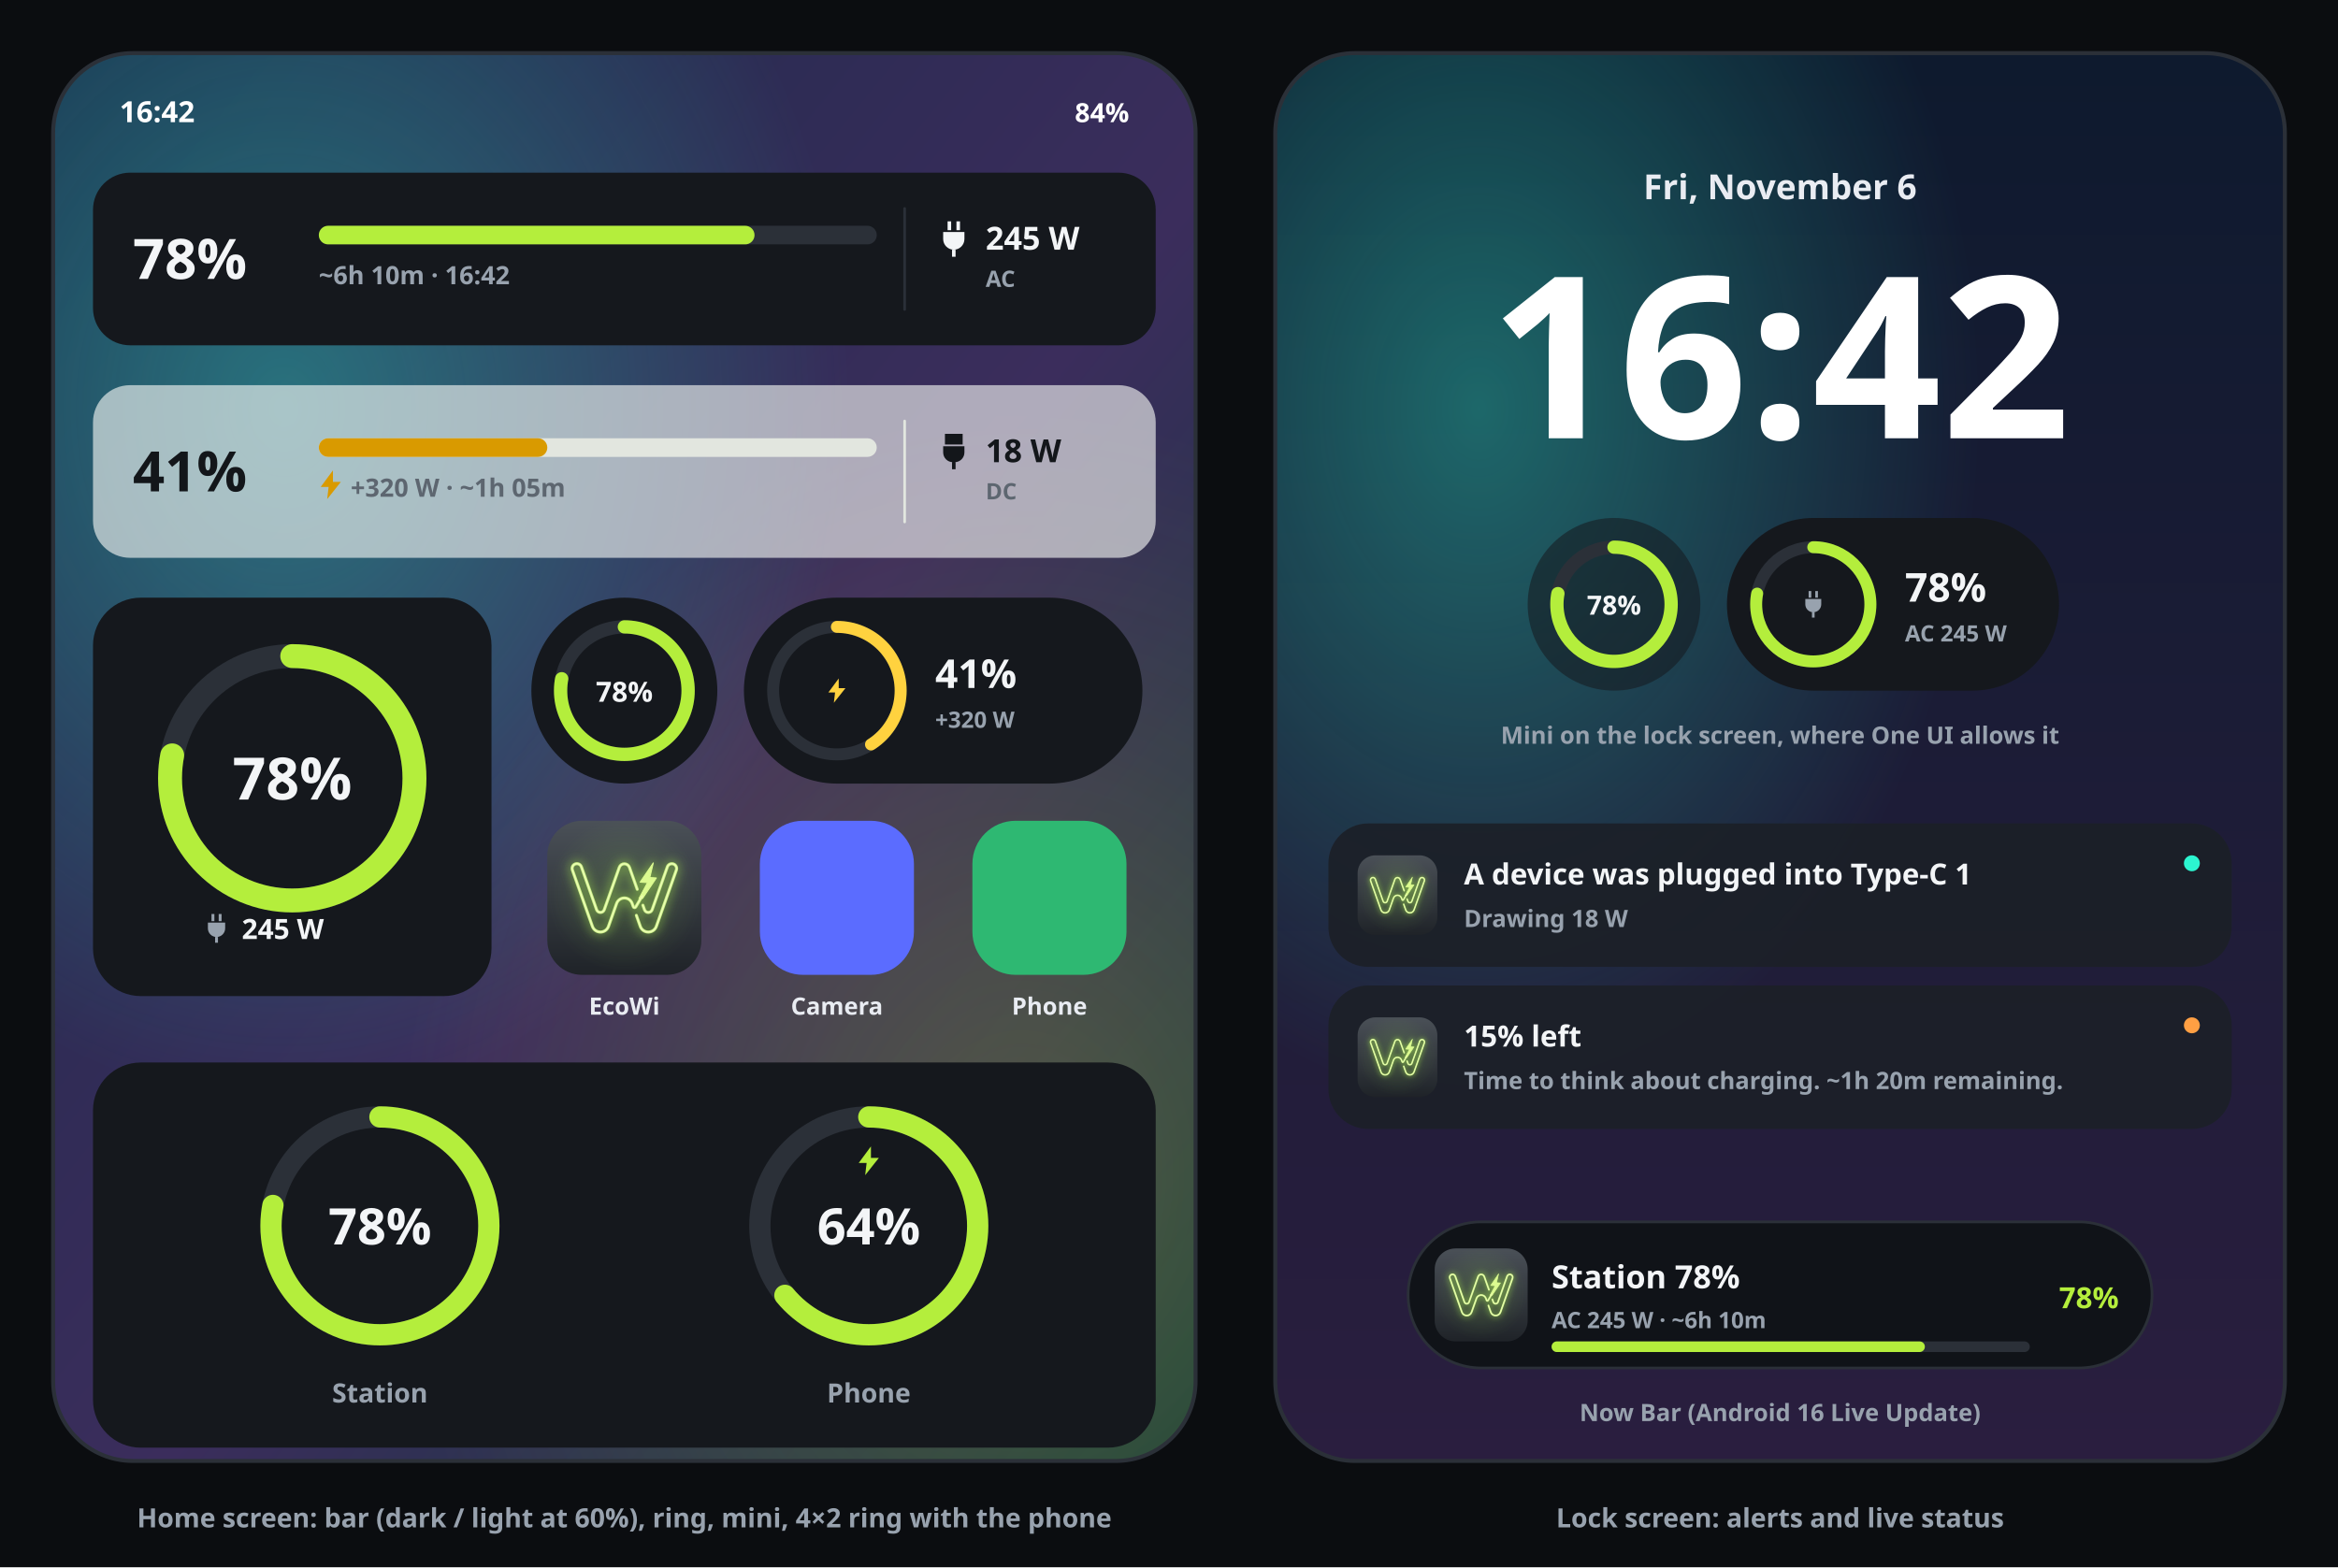
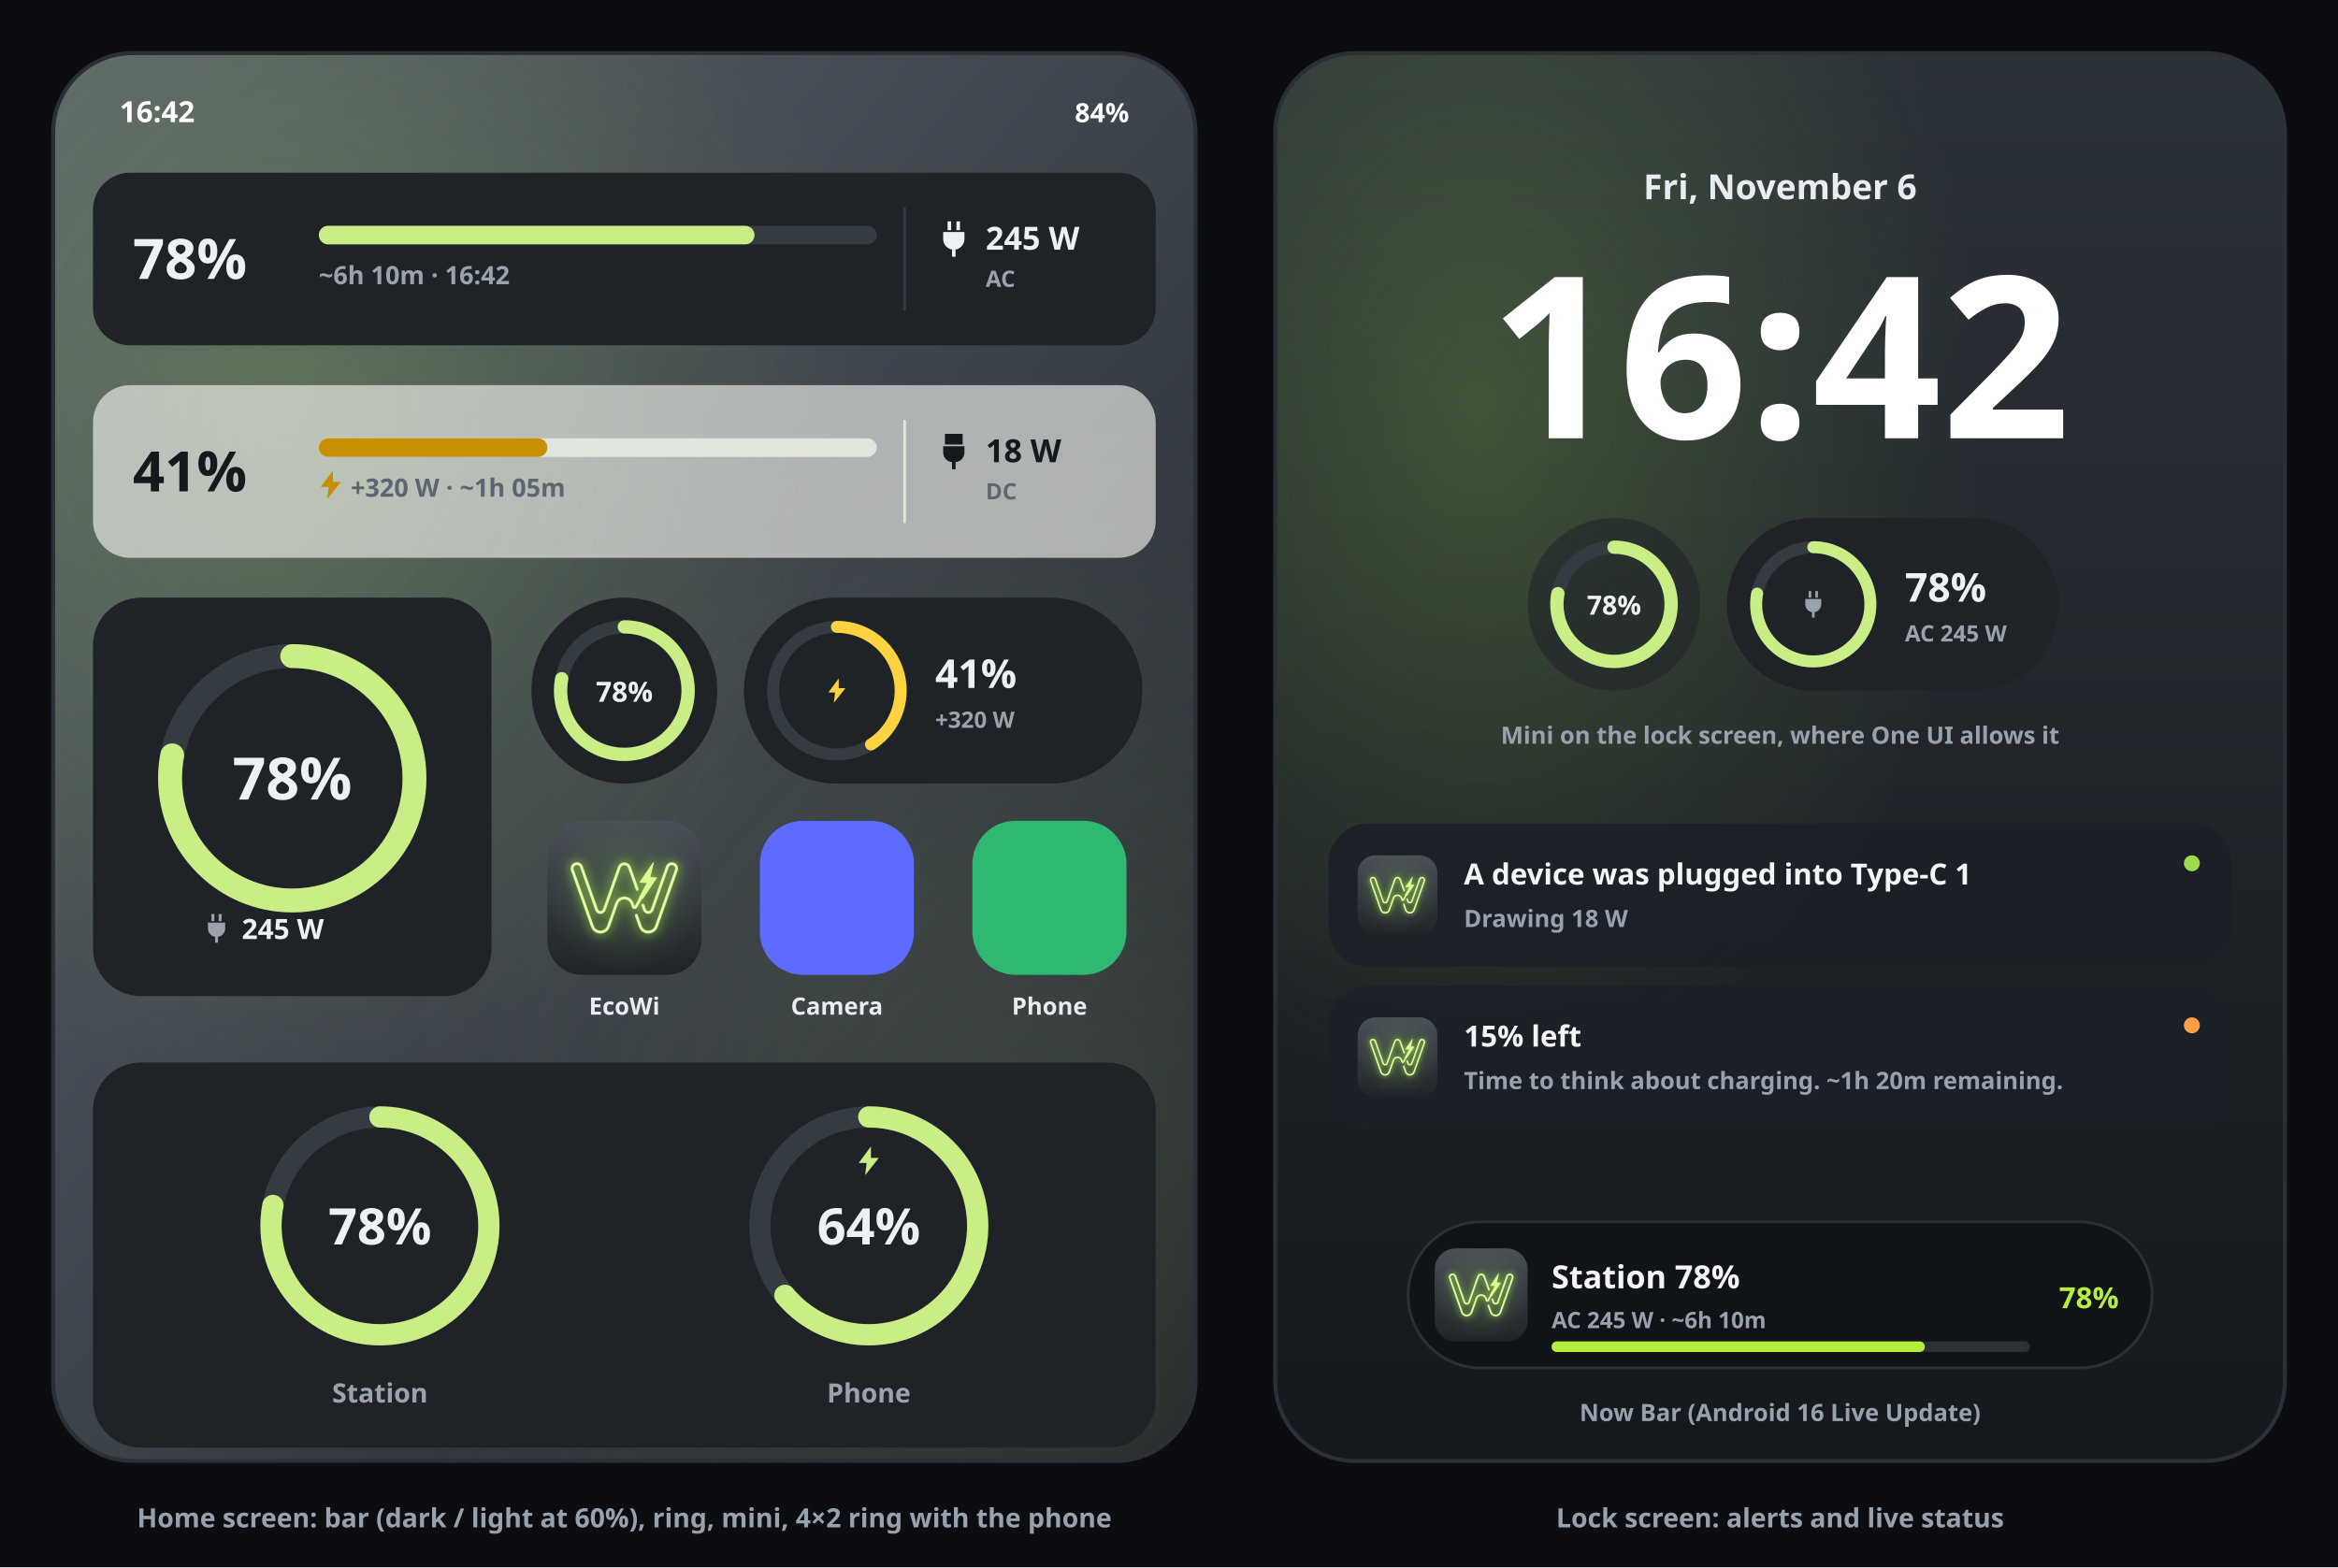
<svg xmlns="http://www.w3.org/2000/svg" width="1760" height="1180" viewBox="0 0 1760 1180">
  <defs>
    <linearGradient id="wall" x1="0" y1="0" x2="1" y2="1">
-       <stop offset="0" stop-color="#1B2A4A" />
-       <stop offset="0.55" stop-color="#3B2D5C" />
-       <stop offset="1" stop-color="#0E3B3A" />
+       <stop offset="0" stop-color="#5A616A" />
+       <stop offset="0.55" stop-color="#3A4048" />
+       <stop offset="1" stop-color="#1F2328" />
    </linearGradient>
    <radialGradient id="blob1" cx="0.2" cy="0.25" r="0.5">
-       <stop offset="0" stop-color="#2CF5D0" stop-opacity="0.35" />
-       <stop offset="1" stop-color="#2CF5D0" stop-opacity="0" />
+       <stop offset="0" stop-color="#9EDC4E" stop-opacity="0.22" />
+       <stop offset="1" stop-color="#9EDC4E" stop-opacity="0" />
    </radialGradient>
    <radialGradient id="blob2" cx="0.85" cy="0.8" r="0.55">
-       <stop offset="0" stop-color="#FFD23F" stop-opacity="0.22" />
-       <stop offset="1" stop-color="#FFD23F" stop-opacity="0" />
+       <stop offset="0" stop-color="#DCFB90" stop-opacity="0.10" />
+       <stop offset="1" stop-color="#DCFB90" stop-opacity="0" />
    </radialGradient>
    <linearGradient id="lock" x1="0" y1="0" x2="0" y2="1">
-       <stop offset="0" stop-color="#0E1A2E" />
-       <stop offset="1" stop-color="#2A1E3F" />
+       <stop offset="0" stop-color="#2C3239" />
+       <stop offset="1" stop-color="#15181C" />
    </linearGradient>
    <clipPath id="ph1">
      <rect x="40" y="40" width="860" height="1060" rx="60" />
    </clipPath>
    <clipPath id="ph2">
      <rect x="960" y="40" width="760" height="1060" rx="60" />
    </clipPath>
  </defs>
  <rect width="1760" height="1180" fill="#0B0D10" />
  <g clip-path="url(#ph1)">
    <rect x="40" y="40" width="860" height="1060" fill="url(#wall)" />
    <rect x="40" y="40" width="860" height="1060" fill="url(#blob1)" />
    <rect x="40" y="40" width="860" height="1060" fill="url(#blob2)" />
    <text x="90" y="92" font-family="Manrope" font-size="22" font-weight="700" fill="#FFFFFF" text-anchor="start" opacity="1">16:42</text>
    <text x="850" y="92" font-family="Manrope" font-size="20" font-weight="600" fill="#FFFFFF" text-anchor="end" opacity="1">84%</text>
-     <rect x="70" y="130" width="800" height="130" rx="28" fill="#15181D" fill-opacity="1.0" />
-     <text x="100" y="210.0" font-family="Unbounded" font-size="42" font-weight="700" fill="#F3F5F7" text-anchor="start" opacity="1">78%</text>
-     <rect x="240" y="170" width="420" height="14" rx="7" fill="#2B3038" />
-     <rect x="240" y="170" width="328" height="14" rx="7" fill="#B4EE3C" />
-     <text x="240" y="214" font-family="Manrope" font-size="19" font-weight="600" fill="#98A2AE" text-anchor="start" opacity="1">~6h 10m · 16:42</text>
-     <rect x="680" y="156" width="2" height="78" rx="1" fill="#2B3038" />
-     <path d="M8.5,2h2v5h-2z M13.5,2h2v5h-2z M6,8h12v4c0,3.31 -2.69,6 -6,6s-6,-2.69 -6,-6z M11,18h2v4h-2z" transform="translate(702,164) scale(1.333333)" fill="#F3F5F7" />
-     <text x="742" y="188" font-family="Unbounded" font-size="24" font-weight="600" fill="#F3F5F7" text-anchor="start" opacity="1">245 W</text>
-     <text x="742" y="216" font-family="Manrope" font-size="17" font-weight="600" fill="#98A2AE" text-anchor="start" opacity="1">AC</text>
-     <rect x="70" y="290" width="800" height="130" rx="28" fill="#F7F8F5" fill-opacity="0.62" />
-     <text x="100" y="370.0" font-family="Unbounded" font-size="42" font-weight="700" fill="#13161A" text-anchor="start" opacity="1">41%</text>
-     <rect x="240" y="330" width="420" height="14" rx="7" fill="#E2E6DF" />
-     <rect x="240" y="330" width="172" height="14" rx="7" fill="#D99A00" />
-     <path d="M13.5,2L5,13.5h5.5L9.5,22L19,10h-5.5z" transform="translate(236,352) scale(1.083333)" fill="#D99A00" />
+     <rect x="70" y="130" width="800" height="130" rx="28" fill="#1F2328" fill-opacity="1.0" />
+     <text x="100" y="210.0" font-family="Unbounded" font-size="42" font-weight="700" fill="#EEF1F4" text-anchor="start" opacity="1">78%</text>
+     <rect x="240" y="170" width="420" height="14" rx="7" fill="#343B43" />
+     <rect x="240" y="170" width="328" height="14" rx="7" fill="#C9EE85" />
+     <text x="240" y="214" font-family="Manrope" font-size="19" font-weight="600" fill="#9AA3AD" text-anchor="start" opacity="1">~6h 10m · 16:42</text>
+     <rect x="680" y="156" width="2" height="78" rx="1" fill="#343B43" />
+     <path d="M8.5,2h2v5h-2z M13.5,2h2v5h-2z M6,8h12v4c0,3.31 -2.69,6 -6,6s-6,-2.69 -6,-6z M11,18h2v4h-2z" transform="translate(702,164) scale(1.333333)" fill="#EEF1F4" />
+     <text x="742" y="188" font-family="Unbounded" font-size="24" font-weight="600" fill="#EEF1F4" text-anchor="start" opacity="1">245 W</text>
+     <text x="742" y="216" font-family="Manrope" font-size="17" font-weight="600" fill="#9AA3AD" text-anchor="start" opacity="1">AC</text>
+     <rect x="70" y="290" width="800" height="130" rx="28" fill="#F6F8F3" fill-opacity="0.62" />
+     <text x="100" y="370.0" font-family="Unbounded" font-size="42" font-weight="700" fill="#15181C" text-anchor="start" opacity="1">41%</text>
+     <rect x="240" y="330" width="420" height="14" rx="7" fill="#E1E6DC" />
+     <rect x="240" y="330" width="172" height="14" rx="7" fill="#C98F00" />
+     <path d="M13.5,2L5,13.5h5.5L9.5,22L19,10h-5.5z" transform="translate(236,352) scale(1.083333)" fill="#C98F00" />
    <text x="264" y="374" font-family="Manrope" font-size="19" font-weight="600" fill="#5D6670" text-anchor="start" opacity="1">+320 W · ~1h 05m</text>
-     <rect x="680" y="316" width="2" height="78" rx="1" fill="#E2E6DF" />
-     <path d="M7,2h10v6h-10z M9,4h2v2h-2z M13,4h2v2h-2z M6,9h12v3.5c0,3.04 -2.46,5.5 -5.5,5.5h-1c-3.04,0 -5.5,-2.46 -5.5,-5.5z M11,18h2v4h-2z" transform="translate(702,324) scale(1.333333)" fill="#13161A" />
-     <text x="742" y="348" font-family="Unbounded" font-size="24" font-weight="600" fill="#13161A" text-anchor="start" opacity="1">18 W</text>
+     <rect x="680" y="316" width="2" height="78" rx="1" fill="#E1E6DC" />
+     <path d="M7,2h10v6h-10z M9,4h2v2h-2z M13,4h2v2h-2z M6,9h12v3.5c0,3.04 -2.46,5.5 -5.5,5.5h-1c-3.04,0 -5.5,-2.46 -5.5,-5.5z M11,18h2v4h-2z" transform="translate(702,324) scale(1.333333)" fill="#15181C" />
+     <text x="742" y="348" font-family="Unbounded" font-size="24" font-weight="600" fill="#15181C" text-anchor="start" opacity="1">18 W</text>
    <text x="742" y="376" font-family="Manrope" font-size="17" font-weight="600" fill="#5D6670" text-anchor="start" opacity="1">DC</text>
-     <rect x="70" y="450" width="300" height="300" rx="36" fill="#15181D" fill-opacity="1.0" />
-     <circle cx="220.0" cy="586.0" r="92" fill="none" stroke="#2B3038" stroke-width="18" />
-     <circle cx="220.0" cy="586.0" r="92" fill="none" stroke="#B4EE3C" stroke-width="18" stroke-linecap="round" stroke-dasharray="450.9 578.1" transform="rotate(-90 220.0 586.0)" />
-     <text x="220.0" y="602.0" font-family="Unbounded" font-size="44" font-weight="700" fill="#F3F5F7" text-anchor="middle" opacity="1">78%</text>
-     <path d="M8.5,2h2v5h-2z M13.5,2h2v5h-2z M6,8h12v4c0,3.31 -2.69,6 -6,6s-6,-2.69 -6,-6z M11,18h2v4h-2z" transform="translate(150.0,686) scale(1.083333)" fill="#98A2AE" />
-     <text x="182.0" y="707" font-family="Unbounded" font-size="21" font-weight="600" fill="#F3F5F7" text-anchor="start" opacity="1">245 W</text>
-     <rect x="400" y="450" width="140" height="140" rx="70.0" fill="#15181D" fill-opacity="1.0" />
-     <circle cx="470.0" cy="520.0" r="48.0" fill="none" stroke="#2B3038" stroke-width="10" />
-     <circle cx="470.0" cy="520.0" r="48.0" fill="none" stroke="#B4EE3C" stroke-width="10" stroke-linecap="round" stroke-dasharray="235.2 301.6" transform="rotate(-90 470.0 520.0)" />
-     <text x="470.0" y="528.4" font-family="Unbounded" font-size="21" font-weight="700" fill="#F3F5F7" text-anchor="middle" opacity="1">78%</text>
-     <rect x="560" y="450" width="300" height="140" rx="70.0" fill="#15181D" fill-opacity="1.0" />
-     <circle cx="630.0" cy="520.0" r="48.0" fill="none" stroke="#2B3038" stroke-width="9" />
+     <rect x="70" y="450" width="300" height="300" rx="36" fill="#1F2328" fill-opacity="1.0" />
+     <circle cx="220.0" cy="586.0" r="92" fill="none" stroke="#343B43" stroke-width="18" />
+     <circle cx="220.0" cy="586.0" r="92" fill="none" stroke="#C9EE85" stroke-width="18" stroke-linecap="round" stroke-dasharray="450.9 578.1" transform="rotate(-90 220.0 586.0)" />
+     <text x="220.0" y="602.0" font-family="Unbounded" font-size="44" font-weight="700" fill="#EEF1F4" text-anchor="middle" opacity="1">78%</text>
+     <path d="M8.5,2h2v5h-2z M13.5,2h2v5h-2z M6,8h12v4c0,3.31 -2.69,6 -6,6s-6,-2.69 -6,-6z M11,18h2v4h-2z" transform="translate(150.0,686) scale(1.083333)" fill="#9AA3AD" />
+     <text x="182.0" y="707" font-family="Unbounded" font-size="21" font-weight="600" fill="#EEF1F4" text-anchor="start" opacity="1">245 W</text>
+     <rect x="400" y="450" width="140" height="140" rx="70.0" fill="#1F2328" fill-opacity="1.0" />
+     <circle cx="470.0" cy="520.0" r="48.0" fill="none" stroke="#343B43" stroke-width="10" />
+     <circle cx="470.0" cy="520.0" r="48.0" fill="none" stroke="#C9EE85" stroke-width="10" stroke-linecap="round" stroke-dasharray="235.2 301.6" transform="rotate(-90 470.0 520.0)" />
+     <text x="470.0" y="528.4" font-family="Unbounded" font-size="21" font-weight="700" fill="#EEF1F4" text-anchor="middle" opacity="1">78%</text>
+     <rect x="560" y="450" width="300" height="140" rx="70.0" fill="#1F2328" fill-opacity="1.0" />
+     <circle cx="630.0" cy="520.0" r="48.0" fill="none" stroke="#343B43" stroke-width="9" />
    <circle cx="630.0" cy="520.0" r="48.0" fill="none" stroke="#FFD23F" stroke-width="9" stroke-linecap="round" stroke-dasharray="123.7 301.6" transform="rotate(-90 630.0 520.0)" />
    <path d="M13.5,2L5,13.5h5.5L9.5,22L19,10h-5.5z" transform="translate(619.0,509.0) scale(0.9166667)" fill="#FFD23F" />
-     <text x="704" y="518.0" font-family="Unbounded" font-size="30" font-weight="700" fill="#F3F5F7" text-anchor="start" opacity="1">41%</text>
-     <text x="704" y="548.0" font-family="Manrope" font-size="17" font-weight="600" fill="#98A2AE" text-anchor="start" opacity="1">+320 W</text>
+     <text x="704" y="518.0" font-family="Unbounded" font-size="30" font-weight="700" fill="#EEF1F4" text-anchor="start" opacity="1">41%</text>
+     <text x="704" y="548.0" font-family="Manrope" font-size="17" font-weight="600" fill="#9AA3AD" text-anchor="start" opacity="1">+320 W</text>
    <svg x="412" y="618" width="116" height="116" viewBox="0 0 512 512">
      <defs>
        <linearGradient id="bg" x1="0" y1="0" x2="0" y2="1">
          <stop offset="0" stop-color="#4A5057" />
          <stop offset="1" stop-color="#1F2328" />
        </linearGradient>
        <radialGradient id="amb" cx="0.5" cy="0.48" r="0.5">
          <stop offset="0" stop-color="#8FD14F" stop-opacity="0.22" />
          <stop offset="1" stop-color="#8FD14F" stop-opacity="0" />
        </radialGradient>
        <filter id="blur" x="-20%" y="-20%" width="140%" height="140%">
          <feGaussianBlur stdDeviation="16.23" />
        </filter>
        <clipPath id="clip">
          <rect width="512" height="512" rx="115.2" />
        </clipPath>
      </defs>
      <g clip-path="url(#clip)">
        <rect width="512" height="512" fill="url(#bg)" />
        <rect width="512" height="512" fill="url(#amb)" />
        <g filter="url(#blur)" opacity="0.6">
          <path d="M298.82,227.75 L272.97,154.94 A17.94,17.94 0 0,0 239.17,154.94 L189.25,295.55 A13.49,13.49 0 0,1 163.83,295.55 L113.16,152.82 A15.84,15.84 0 0,0 83.31,163.41 L149.86,350.88 A28.31,28.31 0 0,0 203.22,350.88 L230.22,274.84 A27.44,27.44 0 0,1 281.93,274.84 L285.82,285.80 A4.35,4.35 0 0,0 293.65,286.56 L315.62,249.48" fill="none" stroke="#9EDC4E" stroke-width="19.27" stroke-linecap="round" stroke-linejoin="round" />
          <path d="M317.59,280.63 L322.89,295.55 A13.49,13.49 0 0,0 348.32,295.55 L398.99,152.82 A15.84,15.84 0 0,1 428.83,163.41 L362.28,350.88 A28.31,28.31 0 0,1 308.92,350.88 L295.92,314.24" fill="none" stroke="#9EDC4E" stroke-width="19.27" stroke-linecap="round" stroke-linejoin="round" />
          <path d="M352.05,140.11 L308.59,203.85 L333.21,205.30 L304.58,258.17 L316.37,258.17 L362.19,190.09 L340.46,188.64 Z" fill="#9EDC4E" stroke="#9EDC4E" stroke-width="15.21" stroke-linejoin="round" />
        </g>
        <path d="M298.82,227.75 L272.97,154.94 A17.94,17.94 0 0,0 239.17,154.94 L189.25,295.55 A13.49,13.49 0 0,1 163.83,295.55 L113.16,152.82 A15.84,15.84 0 0,0 83.31,163.41 L149.86,350.88 A28.31,28.31 0 0,0 203.22,350.88 L230.22,274.84 A27.44,27.44 0 0,1 281.93,274.84 L285.82,285.80 A4.35,4.35 0 0,0 293.65,286.56 L315.62,249.48" fill="none" stroke="#C9EE85" stroke-width="10.14" stroke-linecap="round" stroke-linejoin="round" />
        <path d="M317.59,280.63 L322.89,295.55 A13.49,13.49 0 0,0 348.32,295.55 L398.99,152.82 A15.84,15.84 0 0,1 428.83,163.41 L362.28,350.88 A28.31,28.31 0 0,1 308.92,350.88 L295.92,314.24" fill="none" stroke="#C9EE85" stroke-width="10.14" stroke-linecap="round" stroke-linejoin="round" />
        <path d="M352.05,140.11 L308.59,203.85 L333.21,205.30 L304.58,258.17 L316.37,258.17 L362.19,190.09 L340.46,188.64 Z" fill="#DCFB90" stroke="#DCFB90" stroke-width="3.55" stroke-linejoin="round" />
        <path d="M298.82,227.75 L272.97,154.94 A17.94,17.94 0 0,0 239.17,154.94 L189.25,295.55 A13.49,13.49 0 0,1 163.83,295.55 L113.16,152.82 A15.84,15.84 0 0,0 83.31,163.41 L149.86,350.88 A28.31,28.31 0 0,0 203.22,350.88 L230.22,274.84 A27.44,27.44 0 0,1 281.93,274.84 L285.82,285.80 A4.35,4.35 0 0,0 293.65,286.56 L315.62,249.48" fill="none" stroke="#EBFEB3" stroke-width="4.93" stroke-linecap="round" stroke-linejoin="round" />
        <path d="M317.59,280.63 L322.89,295.55 A13.49,13.49 0 0,0 348.32,295.55 L398.99,152.82 A15.84,15.84 0 0,1 428.83,163.41 L362.28,350.88 A28.31,28.31 0 0,1 308.92,350.88 L295.92,314.24" fill="none" stroke="#EBFEB3" stroke-width="4.93" stroke-linecap="round" stroke-linejoin="round" />
      </g>
    </svg>
    <text x="470" y="764" font-family="Manrope" font-size="18" font-weight="600" fill="#E9ECF2" text-anchor="middle" opacity="1">EcoWi</text>
    <rect x="572" y="618" width="116" height="116" rx="32.48" fill="#5B6CFF" />
    <text x="630.0" y="764" font-family="Manrope" font-size="18" font-weight="600" fill="#E9ECF2" text-anchor="middle" opacity="1">Camera</text>
    <rect x="732" y="618" width="116" height="116" rx="32.48" fill="#2EB872" />
    <text x="790.0" y="764" font-family="Manrope" font-size="18" font-weight="600" fill="#E9ECF2" text-anchor="middle" opacity="1">Phone</text>
-     <rect x="70" y="800" width="800" height="290" rx="36" fill="#15181D" fill-opacity="1.0" />
-     <circle cx="286.0" cy="923.0" r="82" fill="none" stroke="#2B3038" stroke-width="16" />
-     <circle cx="286.0" cy="923.0" r="82" fill="none" stroke="#B4EE3C" stroke-width="16" stroke-linecap="round" stroke-dasharray="401.9 515.2" transform="rotate(-90 286.0 923.0)" />
-     <text x="286.0" y="937.0" font-family="Unbounded" font-size="38" font-weight="700" fill="#F3F5F7" text-anchor="middle" opacity="1">78%</text>
-     <text x="286.0" y="1056" font-family="Manrope" font-size="20" font-weight="600" fill="#98A2AE" text-anchor="middle" opacity="1">Station</text>
-     <circle cx="654.0" cy="923.0" r="82" fill="none" stroke="#2B3038" stroke-width="16" />
-     <circle cx="654.0" cy="923.0" r="82" fill="none" stroke="#B4EE3C" stroke-width="16" stroke-linecap="round" stroke-dasharray="329.7 515.2" transform="rotate(-90 654.0 923.0)" />
-     <text x="654.0" y="937.0" font-family="Unbounded" font-size="38" font-weight="700" fill="#F3F5F7" text-anchor="middle" opacity="1">64%</text>
-     <path d="M13.5,2L5,13.5h5.5L9.5,22L19,10h-5.5z" transform="translate(641.0,861.0) scale(1.083333)" fill="#B4EE3C" />
-     <text x="654.0" y="1056" font-family="Manrope" font-size="20" font-weight="600" fill="#98A2AE" text-anchor="middle" opacity="1">Phone</text>
+     <rect x="70" y="800" width="800" height="290" rx="36" fill="#1F2328" fill-opacity="1.0" />
+     <circle cx="286.0" cy="923.0" r="82" fill="none" stroke="#343B43" stroke-width="16" />
+     <circle cx="286.0" cy="923.0" r="82" fill="none" stroke="#C9EE85" stroke-width="16" stroke-linecap="round" stroke-dasharray="401.9 515.2" transform="rotate(-90 286.0 923.0)" />
+     <text x="286.0" y="937.0" font-family="Unbounded" font-size="38" font-weight="700" fill="#EEF1F4" text-anchor="middle" opacity="1">78%</text>
+     <text x="286.0" y="1056" font-family="Manrope" font-size="20" font-weight="600" fill="#9AA3AD" text-anchor="middle" opacity="1">Station</text>
+     <circle cx="654.0" cy="923.0" r="82" fill="none" stroke="#343B43" stroke-width="16" />
+     <circle cx="654.0" cy="923.0" r="82" fill="none" stroke="#C9EE85" stroke-width="16" stroke-linecap="round" stroke-dasharray="329.7 515.2" transform="rotate(-90 654.0 923.0)" />
+     <text x="654.0" y="937.0" font-family="Unbounded" font-size="38" font-weight="700" fill="#EEF1F4" text-anchor="middle" opacity="1">64%</text>
+     <path d="M13.5,2L5,13.5h5.5L9.5,22L19,10h-5.5z" transform="translate(641.0,861.0) scale(1.083333)" fill="#C9EE85" />
+     <text x="654.0" y="1056" font-family="Manrope" font-size="20" font-weight="600" fill="#9AA3AD" text-anchor="middle" opacity="1">Phone</text>
  </g>
  <rect x="40" y="40" width="860" height="1060" rx="60" fill="none" stroke="#2B3038" stroke-width="3" />
  <text x="470" y="1150" font-family="Manrope" font-size="20" font-weight="600" fill="#98A2AE" text-anchor="middle" opacity="1">Home screen: bar (dark / light at 60%), ring, mini, 4×2 ring with the phone</text>
  <g clip-path="url(#ph2)">
    <rect x="960" y="40" width="760" height="1060" fill="url(#lock)" />
    <rect x="960" y="40" width="760" height="1060" fill="url(#blob1)" />
    <text x="1340" y="150" font-family="Manrope" font-size="26" font-weight="600" fill="#E9ECF2" text-anchor="middle" opacity="1">Fri, November 6</text>
    <text x="1340" y="330" font-family="Unbounded" font-size="170" font-weight="700" fill="#FFFFFF" text-anchor="middle" opacity="1">16:42</text>
-     <rect x="1150" y="390" width="130" height="130" rx="65.0" fill="#15181D" fill-opacity="0.55" />
-     <circle cx="1215.0" cy="455.0" r="43.0" fill="none" stroke="#2B3038" stroke-width="10" />
-     <circle cx="1215.0" cy="455.0" r="43.0" fill="none" stroke="#B4EE3C" stroke-width="10" stroke-linecap="round" stroke-dasharray="210.7 270.2" transform="rotate(-90 1215.0 455.0)" />
-     <text x="1215.0" y="462.8" font-family="Unbounded" font-size="20" font-weight="700" fill="#F3F5F7" text-anchor="middle" opacity="1">78%</text>
-     <rect x="1300" y="390" width="250" height="130" rx="65.0" fill="#15181D" fill-opacity="1.0" />
-     <circle cx="1365.0" cy="455.0" r="43.0" fill="none" stroke="#2B3038" stroke-width="9" />
-     <circle cx="1365.0" cy="455.0" r="43.0" fill="none" stroke="#B4EE3C" stroke-width="9" stroke-linecap="round" stroke-dasharray="210.7 270.2" transform="rotate(-90 1365.0 455.0)" />
-     <path d="M8.5,2h2v5h-2z M13.5,2h2v5h-2z M6,8h12v4c0,3.31 -2.69,6 -6,6s-6,-2.69 -6,-6z M11,18h2v4h-2z" transform="translate(1353.0,443.0) scale(1.0)" fill="#98A2AE" />
-     <text x="1434" y="453.0" font-family="Unbounded" font-size="30" font-weight="700" fill="#F3F5F7" text-anchor="start" opacity="1">78%</text>
-     <text x="1434" y="483.0" font-family="Manrope" font-size="17" font-weight="600" fill="#98A2AE" text-anchor="start" opacity="1">AC 245 W</text>
+     <rect x="1150" y="390" width="130" height="130" rx="65.0" fill="#1F2328" fill-opacity="0.55" />
+     <circle cx="1215.0" cy="455.0" r="43.0" fill="none" stroke="#343B43" stroke-width="10" />
+     <circle cx="1215.0" cy="455.0" r="43.0" fill="none" stroke="#C9EE85" stroke-width="10" stroke-linecap="round" stroke-dasharray="210.7 270.2" transform="rotate(-90 1215.0 455.0)" />
+     <text x="1215.0" y="462.8" font-family="Unbounded" font-size="20" font-weight="700" fill="#EEF1F4" text-anchor="middle" opacity="1">78%</text>
+     <rect x="1300" y="390" width="250" height="130" rx="65.0" fill="#1F2328" fill-opacity="1.0" />
+     <circle cx="1365.0" cy="455.0" r="43.0" fill="none" stroke="#343B43" stroke-width="9" />
+     <circle cx="1365.0" cy="455.0" r="43.0" fill="none" stroke="#C9EE85" stroke-width="9" stroke-linecap="round" stroke-dasharray="210.7 270.2" transform="rotate(-90 1365.0 455.0)" />
+     <path d="M8.5,2h2v5h-2z M13.5,2h2v5h-2z M6,8h12v4c0,3.31 -2.69,6 -6,6s-6,-2.69 -6,-6z M11,18h2v4h-2z" transform="translate(1353.0,443.0) scale(1.0)" fill="#9AA3AD" />
+     <text x="1434" y="453.0" font-family="Unbounded" font-size="30" font-weight="700" fill="#EEF1F4" text-anchor="start" opacity="1">78%</text>
+     <text x="1434" y="483.0" font-family="Manrope" font-size="17" font-weight="600" fill="#9AA3AD" text-anchor="start" opacity="1">AC 245 W</text>
    <text x="1340" y="560" font-family="Manrope" font-size="18" font-weight="600" fill="#98A2AE" text-anchor="middle" opacity="1">Mini on the lock screen, where One UI allows it</text>
    <rect x="1000" y="620" width="680" height="108" rx="30" fill="#1C2028" fill-opacity="0.92" />
    <svg x="1022" y="644" width="60" height="60" viewBox="0 0 512 512">
      <defs>
        <linearGradient id="bg" x1="0" y1="0" x2="0" y2="1">
          <stop offset="0" stop-color="#4A5057" />
          <stop offset="1" stop-color="#1F2328" />
        </linearGradient>
        <radialGradient id="amb" cx="0.5" cy="0.48" r="0.5">
          <stop offset="0" stop-color="#8FD14F" stop-opacity="0.22" />
          <stop offset="1" stop-color="#8FD14F" stop-opacity="0" />
        </radialGradient>
        <filter id="blur" x="-20%" y="-20%" width="140%" height="140%">
          <feGaussianBlur stdDeviation="16.23" />
        </filter>
        <clipPath id="clip">
          <rect width="512" height="512" rx="115.2" />
        </clipPath>
      </defs>
      <g clip-path="url(#clip)">
        <rect width="512" height="512" fill="url(#bg)" />
        <rect width="512" height="512" fill="url(#amb)" />
        <g filter="url(#blur)" opacity="0.6">
          <path d="M298.82,227.75 L272.97,154.94 A17.94,17.94 0 0,0 239.17,154.94 L189.25,295.55 A13.49,13.49 0 0,1 163.83,295.55 L113.16,152.82 A15.84,15.84 0 0,0 83.31,163.41 L149.86,350.88 A28.31,28.31 0 0,0 203.22,350.88 L230.22,274.84 A27.44,27.44 0 0,1 281.93,274.84 L285.82,285.80 A4.35,4.35 0 0,0 293.65,286.56 L315.62,249.48" fill="none" stroke="#9EDC4E" stroke-width="19.27" stroke-linecap="round" stroke-linejoin="round" />
          <path d="M317.59,280.63 L322.89,295.55 A13.49,13.49 0 0,0 348.32,295.55 L398.99,152.82 A15.84,15.84 0 0,1 428.83,163.41 L362.28,350.88 A28.31,28.31 0 0,1 308.92,350.88 L295.92,314.24" fill="none" stroke="#9EDC4E" stroke-width="19.27" stroke-linecap="round" stroke-linejoin="round" />
          <path d="M352.05,140.11 L308.59,203.85 L333.21,205.30 L304.58,258.17 L316.37,258.17 L362.19,190.09 L340.46,188.64 Z" fill="#9EDC4E" stroke="#9EDC4E" stroke-width="15.21" stroke-linejoin="round" />
        </g>
        <path d="M298.82,227.75 L272.97,154.94 A17.94,17.94 0 0,0 239.17,154.94 L189.25,295.55 A13.49,13.49 0 0,1 163.83,295.55 L113.16,152.82 A15.84,15.84 0 0,0 83.31,163.41 L149.86,350.88 A28.31,28.31 0 0,0 203.22,350.88 L230.22,274.84 A27.44,27.44 0 0,1 281.93,274.84 L285.82,285.80 A4.35,4.35 0 0,0 293.65,286.56 L315.62,249.48" fill="none" stroke="#C9EE85" stroke-width="10.14" stroke-linecap="round" stroke-linejoin="round" />
        <path d="M317.59,280.63 L322.89,295.55 A13.49,13.49 0 0,0 348.32,295.55 L398.99,152.82 A15.84,15.84 0 0,1 428.83,163.41 L362.28,350.88 A28.31,28.31 0 0,1 308.92,350.88 L295.92,314.24" fill="none" stroke="#C9EE85" stroke-width="10.14" stroke-linecap="round" stroke-linejoin="round" />
        <path d="M352.05,140.11 L308.59,203.85 L333.21,205.30 L304.58,258.17 L316.37,258.17 L362.19,190.09 L340.46,188.64 Z" fill="#DCFB90" stroke="#DCFB90" stroke-width="3.55" stroke-linejoin="round" />
        <path d="M298.82,227.75 L272.97,154.94 A17.94,17.94 0 0,0 239.17,154.94 L189.25,295.55 A13.49,13.49 0 0,1 163.83,295.55 L113.16,152.82 A15.84,15.84 0 0,0 83.31,163.41 L149.86,350.88 A28.31,28.31 0 0,0 203.22,350.88 L230.22,274.84 A27.44,27.44 0 0,1 281.93,274.84 L285.82,285.80 A4.35,4.35 0 0,0 293.65,286.56 L315.62,249.48" fill="none" stroke="#EBFEB3" stroke-width="4.93" stroke-linecap="round" stroke-linejoin="round" />
        <path d="M317.59,280.63 L322.89,295.55 A13.49,13.49 0 0,0 348.32,295.55 L398.99,152.82 A15.84,15.84 0 0,1 428.83,163.41 L362.28,350.88 A28.31,28.31 0 0,1 308.92,350.88 L295.92,314.24" fill="none" stroke="#EBFEB3" stroke-width="4.93" stroke-linecap="round" stroke-linejoin="round" />
      </g>
    </svg>
    <text x="1102" y="666" font-family="Manrope" font-size="22" font-weight="700" fill="#F3F5F7" text-anchor="start" opacity="1">A device was plugged into Type-C 1</text>
    <text x="1102" y="698" font-family="Manrope" font-size="18" font-weight="600" fill="#98A2AE" text-anchor="start" opacity="1">Drawing 18 W</text>
-     <circle cx="1650" cy="650" r="6" fill="#2CF5D0" />
+     <circle cx="1650" cy="650" r="6" fill="#9EDC4E" />
    <rect x="1000" y="742" width="680" height="108" rx="30" fill="#1C2028" fill-opacity="0.92" />
    <svg x="1022" y="766" width="60" height="60" viewBox="0 0 512 512">
      <defs>
        <linearGradient id="bg" x1="0" y1="0" x2="0" y2="1">
          <stop offset="0" stop-color="#4A5057" />
          <stop offset="1" stop-color="#1F2328" />
        </linearGradient>
        <radialGradient id="amb" cx="0.5" cy="0.48" r="0.5">
          <stop offset="0" stop-color="#8FD14F" stop-opacity="0.22" />
          <stop offset="1" stop-color="#8FD14F" stop-opacity="0" />
        </radialGradient>
        <filter id="blur" x="-20%" y="-20%" width="140%" height="140%">
          <feGaussianBlur stdDeviation="16.23" />
        </filter>
        <clipPath id="clip">
          <rect width="512" height="512" rx="115.2" />
        </clipPath>
      </defs>
      <g clip-path="url(#clip)">
        <rect width="512" height="512" fill="url(#bg)" />
        <rect width="512" height="512" fill="url(#amb)" />
        <g filter="url(#blur)" opacity="0.6">
          <path d="M298.82,227.75 L272.97,154.94 A17.94,17.94 0 0,0 239.17,154.94 L189.25,295.55 A13.49,13.49 0 0,1 163.83,295.55 L113.16,152.82 A15.84,15.84 0 0,0 83.31,163.41 L149.86,350.88 A28.31,28.31 0 0,0 203.22,350.88 L230.22,274.84 A27.44,27.44 0 0,1 281.93,274.84 L285.82,285.80 A4.35,4.35 0 0,0 293.65,286.56 L315.62,249.48" fill="none" stroke="#9EDC4E" stroke-width="19.27" stroke-linecap="round" stroke-linejoin="round" />
          <path d="M317.59,280.63 L322.89,295.55 A13.49,13.49 0 0,0 348.32,295.55 L398.99,152.82 A15.84,15.84 0 0,1 428.83,163.41 L362.28,350.88 A28.31,28.31 0 0,1 308.92,350.88 L295.92,314.24" fill="none" stroke="#9EDC4E" stroke-width="19.27" stroke-linecap="round" stroke-linejoin="round" />
          <path d="M352.05,140.11 L308.59,203.85 L333.21,205.30 L304.58,258.17 L316.37,258.17 L362.19,190.09 L340.46,188.64 Z" fill="#9EDC4E" stroke="#9EDC4E" stroke-width="15.21" stroke-linejoin="round" />
        </g>
        <path d="M298.82,227.75 L272.97,154.94 A17.94,17.94 0 0,0 239.17,154.94 L189.25,295.55 A13.49,13.49 0 0,1 163.83,295.55 L113.16,152.82 A15.84,15.84 0 0,0 83.31,163.41 L149.86,350.88 A28.31,28.31 0 0,0 203.22,350.88 L230.22,274.84 A27.44,27.44 0 0,1 281.93,274.84 L285.82,285.80 A4.35,4.35 0 0,0 293.65,286.56 L315.62,249.48" fill="none" stroke="#C9EE85" stroke-width="10.14" stroke-linecap="round" stroke-linejoin="round" />
        <path d="M317.59,280.63 L322.89,295.55 A13.49,13.49 0 0,0 348.32,295.55 L398.99,152.82 A15.84,15.84 0 0,1 428.83,163.41 L362.28,350.88 A28.31,28.31 0 0,1 308.92,350.88 L295.92,314.24" fill="none" stroke="#C9EE85" stroke-width="10.14" stroke-linecap="round" stroke-linejoin="round" />
        <path d="M352.05,140.11 L308.59,203.85 L333.21,205.30 L304.58,258.17 L316.37,258.17 L362.19,190.09 L340.46,188.64 Z" fill="#DCFB90" stroke="#DCFB90" stroke-width="3.55" stroke-linejoin="round" />
        <path d="M298.82,227.75 L272.97,154.94 A17.94,17.94 0 0,0 239.17,154.94 L189.25,295.55 A13.49,13.49 0 0,1 163.83,295.55 L113.16,152.82 A15.84,15.84 0 0,0 83.31,163.41 L149.86,350.88 A28.31,28.31 0 0,0 203.22,350.88 L230.22,274.84 A27.44,27.44 0 0,1 281.93,274.84 L285.82,285.80 A4.35,4.35 0 0,0 293.65,286.56 L315.62,249.48" fill="none" stroke="#EBFEB3" stroke-width="4.93" stroke-linecap="round" stroke-linejoin="round" />
        <path d="M317.59,280.63 L322.89,295.55 A13.49,13.49 0 0,0 348.32,295.55 L398.99,152.82 A15.84,15.84 0 0,1 428.83,163.41 L362.28,350.88 A28.31,28.31 0 0,1 308.92,350.88 L295.92,314.24" fill="none" stroke="#EBFEB3" stroke-width="4.93" stroke-linecap="round" stroke-linejoin="round" />
      </g>
    </svg>
    <text x="1102" y="788" font-family="Manrope" font-size="22" font-weight="700" fill="#F3F5F7" text-anchor="start" opacity="1">15% left</text>
    <text x="1102" y="820" font-family="Manrope" font-size="18" font-weight="600" fill="#98A2AE" text-anchor="start" opacity="1">Time to think about charging. ~1h 20m remaining.</text>
    <circle cx="1650" cy="772" r="6" fill="#FF9F43" />
    <rect x="1060" y="920" width="560" height="110" rx="55" fill="#101318" stroke="#2B3038" stroke-width="2" />
    <svg x="1080" y="940" width="70" height="70" viewBox="0 0 512 512">
      <defs>
        <linearGradient id="bg" x1="0" y1="0" x2="0" y2="1">
          <stop offset="0" stop-color="#4A5057" />
          <stop offset="1" stop-color="#1F2328" />
        </linearGradient>
        <radialGradient id="amb" cx="0.5" cy="0.48" r="0.5">
          <stop offset="0" stop-color="#8FD14F" stop-opacity="0.22" />
          <stop offset="1" stop-color="#8FD14F" stop-opacity="0" />
        </radialGradient>
        <filter id="blur" x="-20%" y="-20%" width="140%" height="140%">
          <feGaussianBlur stdDeviation="16.23" />
        </filter>
        <clipPath id="clip">
          <rect width="512" height="512" rx="115.2" />
        </clipPath>
      </defs>
      <g clip-path="url(#clip)">
        <rect width="512" height="512" fill="url(#bg)" />
        <rect width="512" height="512" fill="url(#amb)" />
        <g filter="url(#blur)" opacity="0.6">
          <path d="M298.82,227.75 L272.97,154.94 A17.94,17.94 0 0,0 239.17,154.94 L189.25,295.55 A13.49,13.49 0 0,1 163.83,295.55 L113.16,152.82 A15.84,15.84 0 0,0 83.31,163.41 L149.86,350.88 A28.31,28.31 0 0,0 203.22,350.88 L230.22,274.84 A27.44,27.44 0 0,1 281.93,274.84 L285.82,285.80 A4.35,4.35 0 0,0 293.65,286.56 L315.62,249.48" fill="none" stroke="#9EDC4E" stroke-width="19.27" stroke-linecap="round" stroke-linejoin="round" />
          <path d="M317.59,280.63 L322.89,295.55 A13.49,13.49 0 0,0 348.32,295.55 L398.99,152.82 A15.84,15.84 0 0,1 428.83,163.41 L362.28,350.88 A28.31,28.31 0 0,1 308.92,350.88 L295.92,314.24" fill="none" stroke="#9EDC4E" stroke-width="19.27" stroke-linecap="round" stroke-linejoin="round" />
          <path d="M352.05,140.11 L308.59,203.85 L333.21,205.30 L304.58,258.17 L316.37,258.17 L362.19,190.09 L340.46,188.64 Z" fill="#9EDC4E" stroke="#9EDC4E" stroke-width="15.21" stroke-linejoin="round" />
        </g>
        <path d="M298.82,227.75 L272.97,154.94 A17.94,17.94 0 0,0 239.17,154.94 L189.25,295.55 A13.49,13.49 0 0,1 163.83,295.55 L113.16,152.82 A15.84,15.84 0 0,0 83.31,163.41 L149.86,350.88 A28.31,28.31 0 0,0 203.22,350.88 L230.22,274.84 A27.44,27.44 0 0,1 281.93,274.84 L285.82,285.80 A4.35,4.35 0 0,0 293.65,286.56 L315.62,249.48" fill="none" stroke="#C9EE85" stroke-width="10.14" stroke-linecap="round" stroke-linejoin="round" />
        <path d="M317.59,280.63 L322.89,295.55 A13.49,13.49 0 0,0 348.32,295.55 L398.99,152.82 A15.84,15.84 0 0,1 428.83,163.41 L362.28,350.88 A28.31,28.31 0 0,1 308.92,350.88 L295.92,314.24" fill="none" stroke="#C9EE85" stroke-width="10.14" stroke-linecap="round" stroke-linejoin="round" />
        <path d="M352.05,140.11 L308.59,203.85 L333.21,205.30 L304.58,258.17 L316.37,258.17 L362.19,190.09 L340.46,188.64 Z" fill="#DCFB90" stroke="#DCFB90" stroke-width="3.55" stroke-linejoin="round" />
        <path d="M298.82,227.75 L272.97,154.94 A17.94,17.94 0 0,0 239.17,154.94 L189.25,295.55 A13.49,13.49 0 0,1 163.83,295.55 L113.16,152.82 A15.84,15.84 0 0,0 83.31,163.41 L149.86,350.88 A28.31,28.31 0 0,0 203.22,350.88 L230.22,274.84 A27.44,27.44 0 0,1 281.93,274.84 L285.82,285.80 A4.35,4.35 0 0,0 293.65,286.56 L315.62,249.48" fill="none" stroke="#EBFEB3" stroke-width="4.93" stroke-linecap="round" stroke-linejoin="round" />
        <path d="M317.59,280.63 L322.89,295.55 A13.49,13.49 0 0,0 348.32,295.55 L398.99,152.82 A15.84,15.84 0 0,1 428.83,163.41 L362.28,350.88 A28.31,28.31 0 0,1 308.92,350.88 L295.92,314.24" fill="none" stroke="#EBFEB3" stroke-width="4.93" stroke-linecap="round" stroke-linejoin="round" />
      </g>
    </svg>
    <text x="1168" y="970" font-family="Unbounded" font-size="24" font-weight="600" fill="#F3F5F7" text-anchor="start" opacity="1">Station 78%</text>
    <text x="1168" y="1000" font-family="Manrope" font-size="17" font-weight="600" fill="#98A2AE" text-anchor="start" opacity="1">AC 245 W · ~6h 10m</text>
    <rect x="1168" y="1010" width="360" height="8" rx="4" fill="#2B3038" />
    <rect x="1168" y="1010" width="281" height="8" rx="4" fill="#B4EE3C" />
    <text x="1595" y="985" font-family="Unbounded" font-size="22" font-weight="700" fill="#B4EE3C" text-anchor="end" opacity="1">78%</text>
    <text x="1340" y="1070" font-family="Manrope" font-size="18" font-weight="600" fill="#98A2AE" text-anchor="middle" opacity="1">Now Bar (Android 16 Live Update)</text>
  </g>
  <rect x="960" y="40" width="760" height="1060" rx="60" fill="none" stroke="#2B3038" stroke-width="3" />
  <text x="1340" y="1150" font-family="Manrope" font-size="20" font-weight="600" fill="#98A2AE" text-anchor="middle" opacity="1">Lock screen: alerts and live status</text>
</svg>
